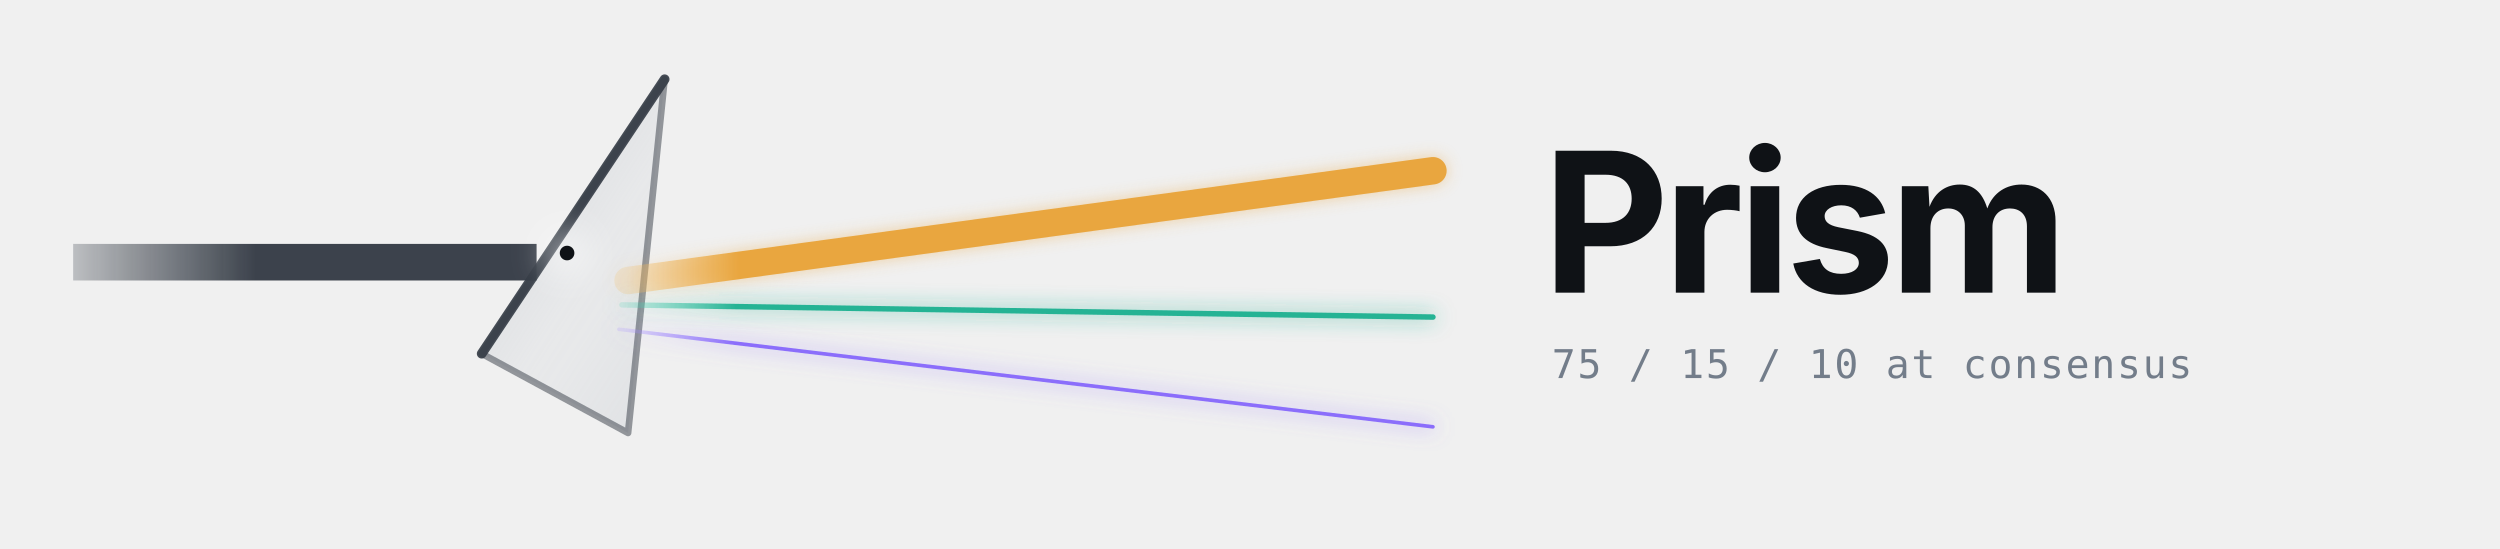
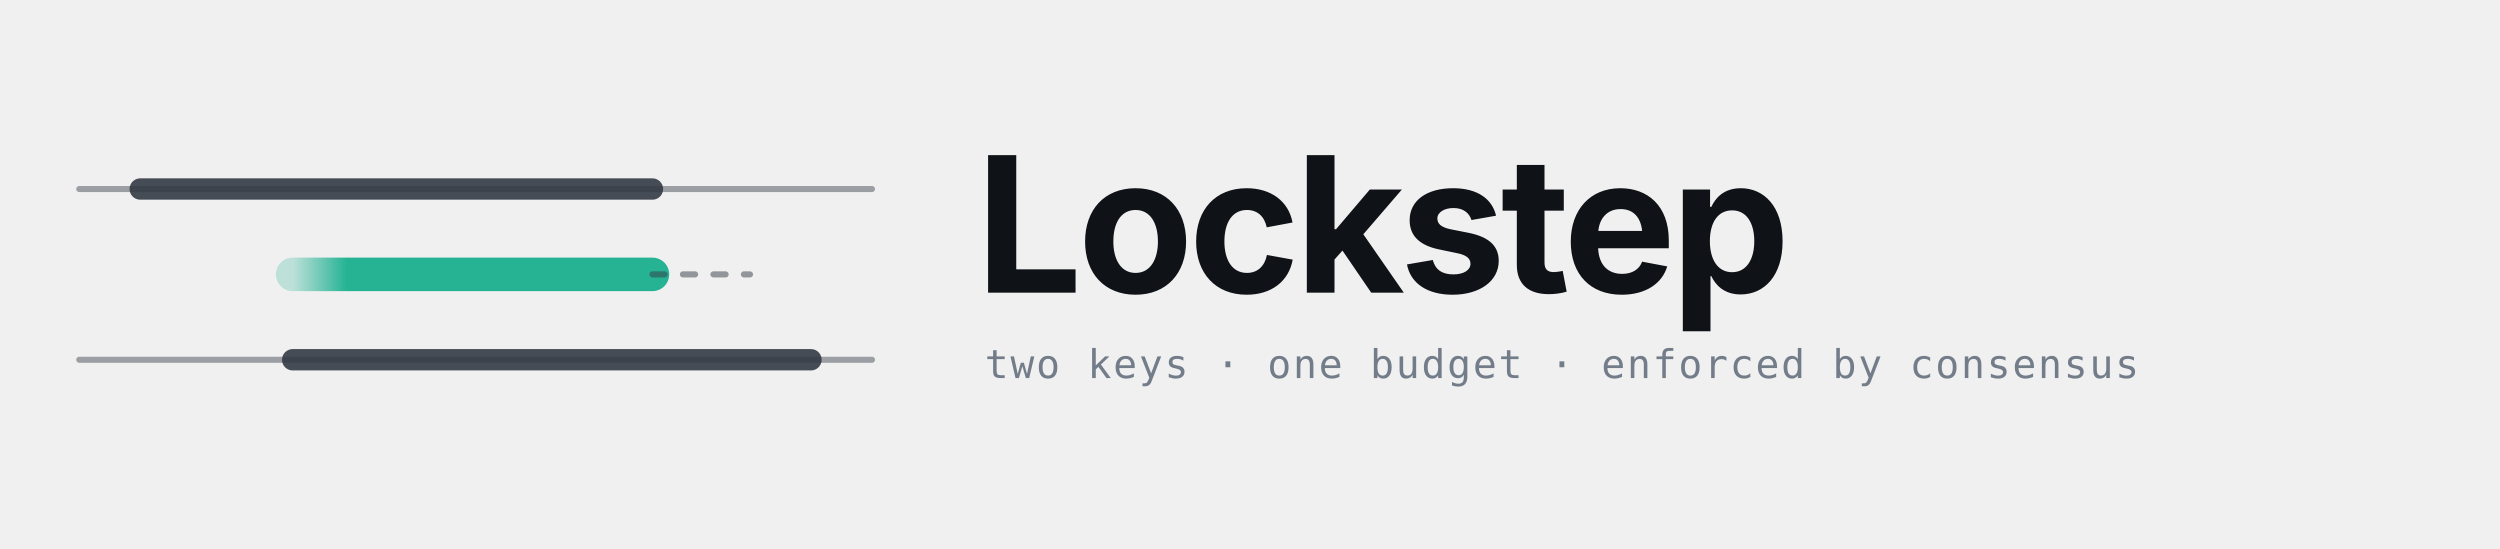
- <svg xmlns="http://www.w3.org/2000/svg" width="820" height="180" viewBox="0 0 820 180" role="img" aria-label="Prism — one payment, every payee">
+ <svg xmlns="http://www.w3.org/2000/svg" width="820" height="180" viewBox="0 0 820 180" role="img" aria-label="Lockstep — spending limits enforced by the ledger">
  <style>
-     /* Type and the incoming beam flip with the reader's theme. The refracted
-        beams are picked to hold their hue on white and on near-black alike. */
    .wordmark { fill: #0f1216; }
    .tag      { fill: #737d8a; }
-     .beam-in  { stroke: #333a44; }
-     .edge     { stroke: #333a44; }
-     .dot      { fill: #0f1216; }
+     .rail     { stroke: #333a44; }
+     .key      { stroke: #333a44; }
    @media (prefers-color-scheme: dark) {
      .wordmark { fill: #f5f7f9; }
      .tag      { fill: #8d97a4; }
-       .beam-in  { stroke: #ccd3dc; }
-       .edge     { stroke: #aeb7c3; }
-       .dot      { fill: #f5f7f9; }
+       .rail     { stroke: #4a535f; }
+       .key      { stroke: #ccd3dc; }
    }
  </style>
  <defs>
-     <linearGradient id="fade" x1="0" y1="0" x2="1" y2="0">
-       <stop offset="0" stop-color="#000" />
-       <stop offset=".42" stop-color="#fff" />
-     </linearGradient>
-     <mask id="fadein" maskUnits="userSpaceOnUse" x="0" y="60" width="200" height="54">
-       <rect x="0" y="60" width="200" height="54" fill="url(#fade)" />
-     </mask>
-     <linearGradient id="pane" x1=".1" y1="0" x2=".9" y2="1">
-       <stop offset="0" stop-color="#9aa4b2" stop-opacity=".30" />
-       <stop offset=".6" stop-color="#9aa4b2" stop-opacity=".09" />
-       <stop offset="1" stop-color="#9aa4b2" stop-opacity=".18" />
-     </linearGradient>
-     <linearGradient id="s75" x1="0" y1="0" x2="1" y2="0">
-       <stop offset="0" stop-color="#f2b95f" stop-opacity=".2" />
-       <stop offset=".14" stop-color="#e9a63f" />
-       <stop offset="1" stop-color="#e9a63f" />
-     </linearGradient>
-     <linearGradient id="s15" x1="0" y1="0" x2="1" y2="0">
-       <stop offset="0" stop-color="#4fd0b4" stop-opacity=".2" />
-       <stop offset=".14" stop-color="#25b394" />
+     <linearGradient id="live" gradientUnits="userSpaceOnUse" x1="96" y1="90" x2="214" y2="90">
+       <stop offset="0" stop-color="#25b394" stop-opacity=".25" />
+       <stop offset=".15" stop-color="#25b394" />
      <stop offset="1" stop-color="#25b394" />
    </linearGradient>
-     <linearGradient id="s10" x1="0" y1="0" x2="1" y2="0">
-       <stop offset="0" stop-color="#a48cff" stop-opacity=".2" />
-       <stop offset=".14" stop-color="#8b6efb" />
-       <stop offset="1" stop-color="#8b6efb" />
-     </linearGradient>
-     <filter id="soft" x="-50%" y="-300%" width="200%" height="700%">
-       <feGaussianBlur stdDeviation="2.6" />
-     </filter>
-     <filter id="softer" x="-50%" y="-500%" width="200%" height="1100%">
-       <feGaussianBlur stdDeviation="3.4" />
-     </filter>
-     <filter id="spark" x="-300%" y="-300%" width="700%" height="700%">
-       <feGaussianBlur stdDeviation="5" />
+     <filter id="glow" x="-60%" y="-300%" width="220%" height="700%">
+       <feGaussianBlur stdDeviation="3" />
    </filter>
  </defs>
-   <line class="beam-in" x1="24" y1="86" x2="176" y2="86" stroke-width="12" mask="url(#fadein)" opacity=".95" />
-   <g>
-     <path d="M218 26 L206 142 L158 116 Z" fill="url(#pane)" />
-     <path d="M218 26 L206 142 L158 116 Z" class="edge" fill="none" stroke-width="2.2" stroke-linejoin="round" opacity=".5" />
-     <path d="M218 26 L158 116" class="edge" fill="none" stroke-width="3.2" stroke-linecap="round" opacity=".9" />
+   <g class="rail" stroke-width="2" opacity=".45" stroke-linecap="round">
+     <line x1="26" y1="62" x2="286" y2="62" />
+     <line x1="26" y1="118" x2="286" y2="118" />
  </g>
-   <circle cx="186" cy="83" r="8" fill="#fff" opacity=".45" filter="url(#spark)" />
-   <circle cx="186" cy="83" r="2.4" class="dot" />
+   <g class="key" stroke-width="7" stroke-linecap="round" opacity=".9">
+     <line x1="46" y1="62" x2="214" y2="62" />
+   </g>
+   <g class="key" stroke-width="7" stroke-linecap="round" opacity=".9">
+     <line x1="96" y1="118" x2="266" y2="118" />
+   </g>
  <g fill="none" stroke-linecap="round">
-     <path d="M206 92 L470 56" stroke="url(#s75)" stroke-width="9" filter="url(#soft)" opacity=".45" />
-     <path d="M204 100 L470 104" stroke="url(#s15)" stroke-width="1.8" filter="url(#softer)" opacity=".8" />
-     <path d="M203 108 L470 140" stroke="url(#s10)" stroke-width="1.2" filter="url(#softer)" opacity=".8" />
-     <path d="M206 92 L470 56" stroke="url(#s75)" stroke-width="9" />
-     <path d="M204 100 L470 104" stroke="url(#s15)" stroke-width="1.8" />
-     <path d="M203 108 L470 140" stroke="url(#s10)" stroke-width="1.2" />
+     <line x1="96" y1="90" x2="214" y2="90" stroke="url(#live)" stroke-width="11" filter="url(#glow)" opacity=".5" />
+     <line x1="96" y1="90" x2="214" y2="90" stroke="url(#live)" stroke-width="11" />
  </g>
-   <g transform="translate(506 0)">
-     <text class="wordmark" x="0" y="96" font-family="ui-sans-serif, system-ui, -apple-system, 'Segoe UI', Inter, Helvetica, Arial, sans-serif" font-size="64" font-weight="650" letter-spacing="-1.8">Prism</text>
-     <text class="tag" x="3" y="124" font-family="ui-monospace, SFMono-Regular, Menlo, Consolas, monospace" font-size="13" letter-spacing=".6">75 / 15 / 10 at consensus</text>
+   <path d="M214 90 L246 90" class="rail" stroke-width="2" stroke-dasharray="4 6" stroke-linecap="round" opacity=".5" />
+   <g transform="translate(320 0)">
+     <text class="wordmark" x="0" y="96" font-family="ui-sans-serif, system-ui, -apple-system, 'Segoe UI', Inter, Helvetica, Arial, sans-serif" font-size="62" font-weight="650" letter-spacing="-1.6">Lockstep</text>
+     <text class="tag" x="3" y="124" font-family="ui-monospace, SFMono-Regular, Menlo, Consolas, monospace" font-size="13" letter-spacing=".6">two keys · one budget · enforced by consensus</text>
  </g>
</svg>
